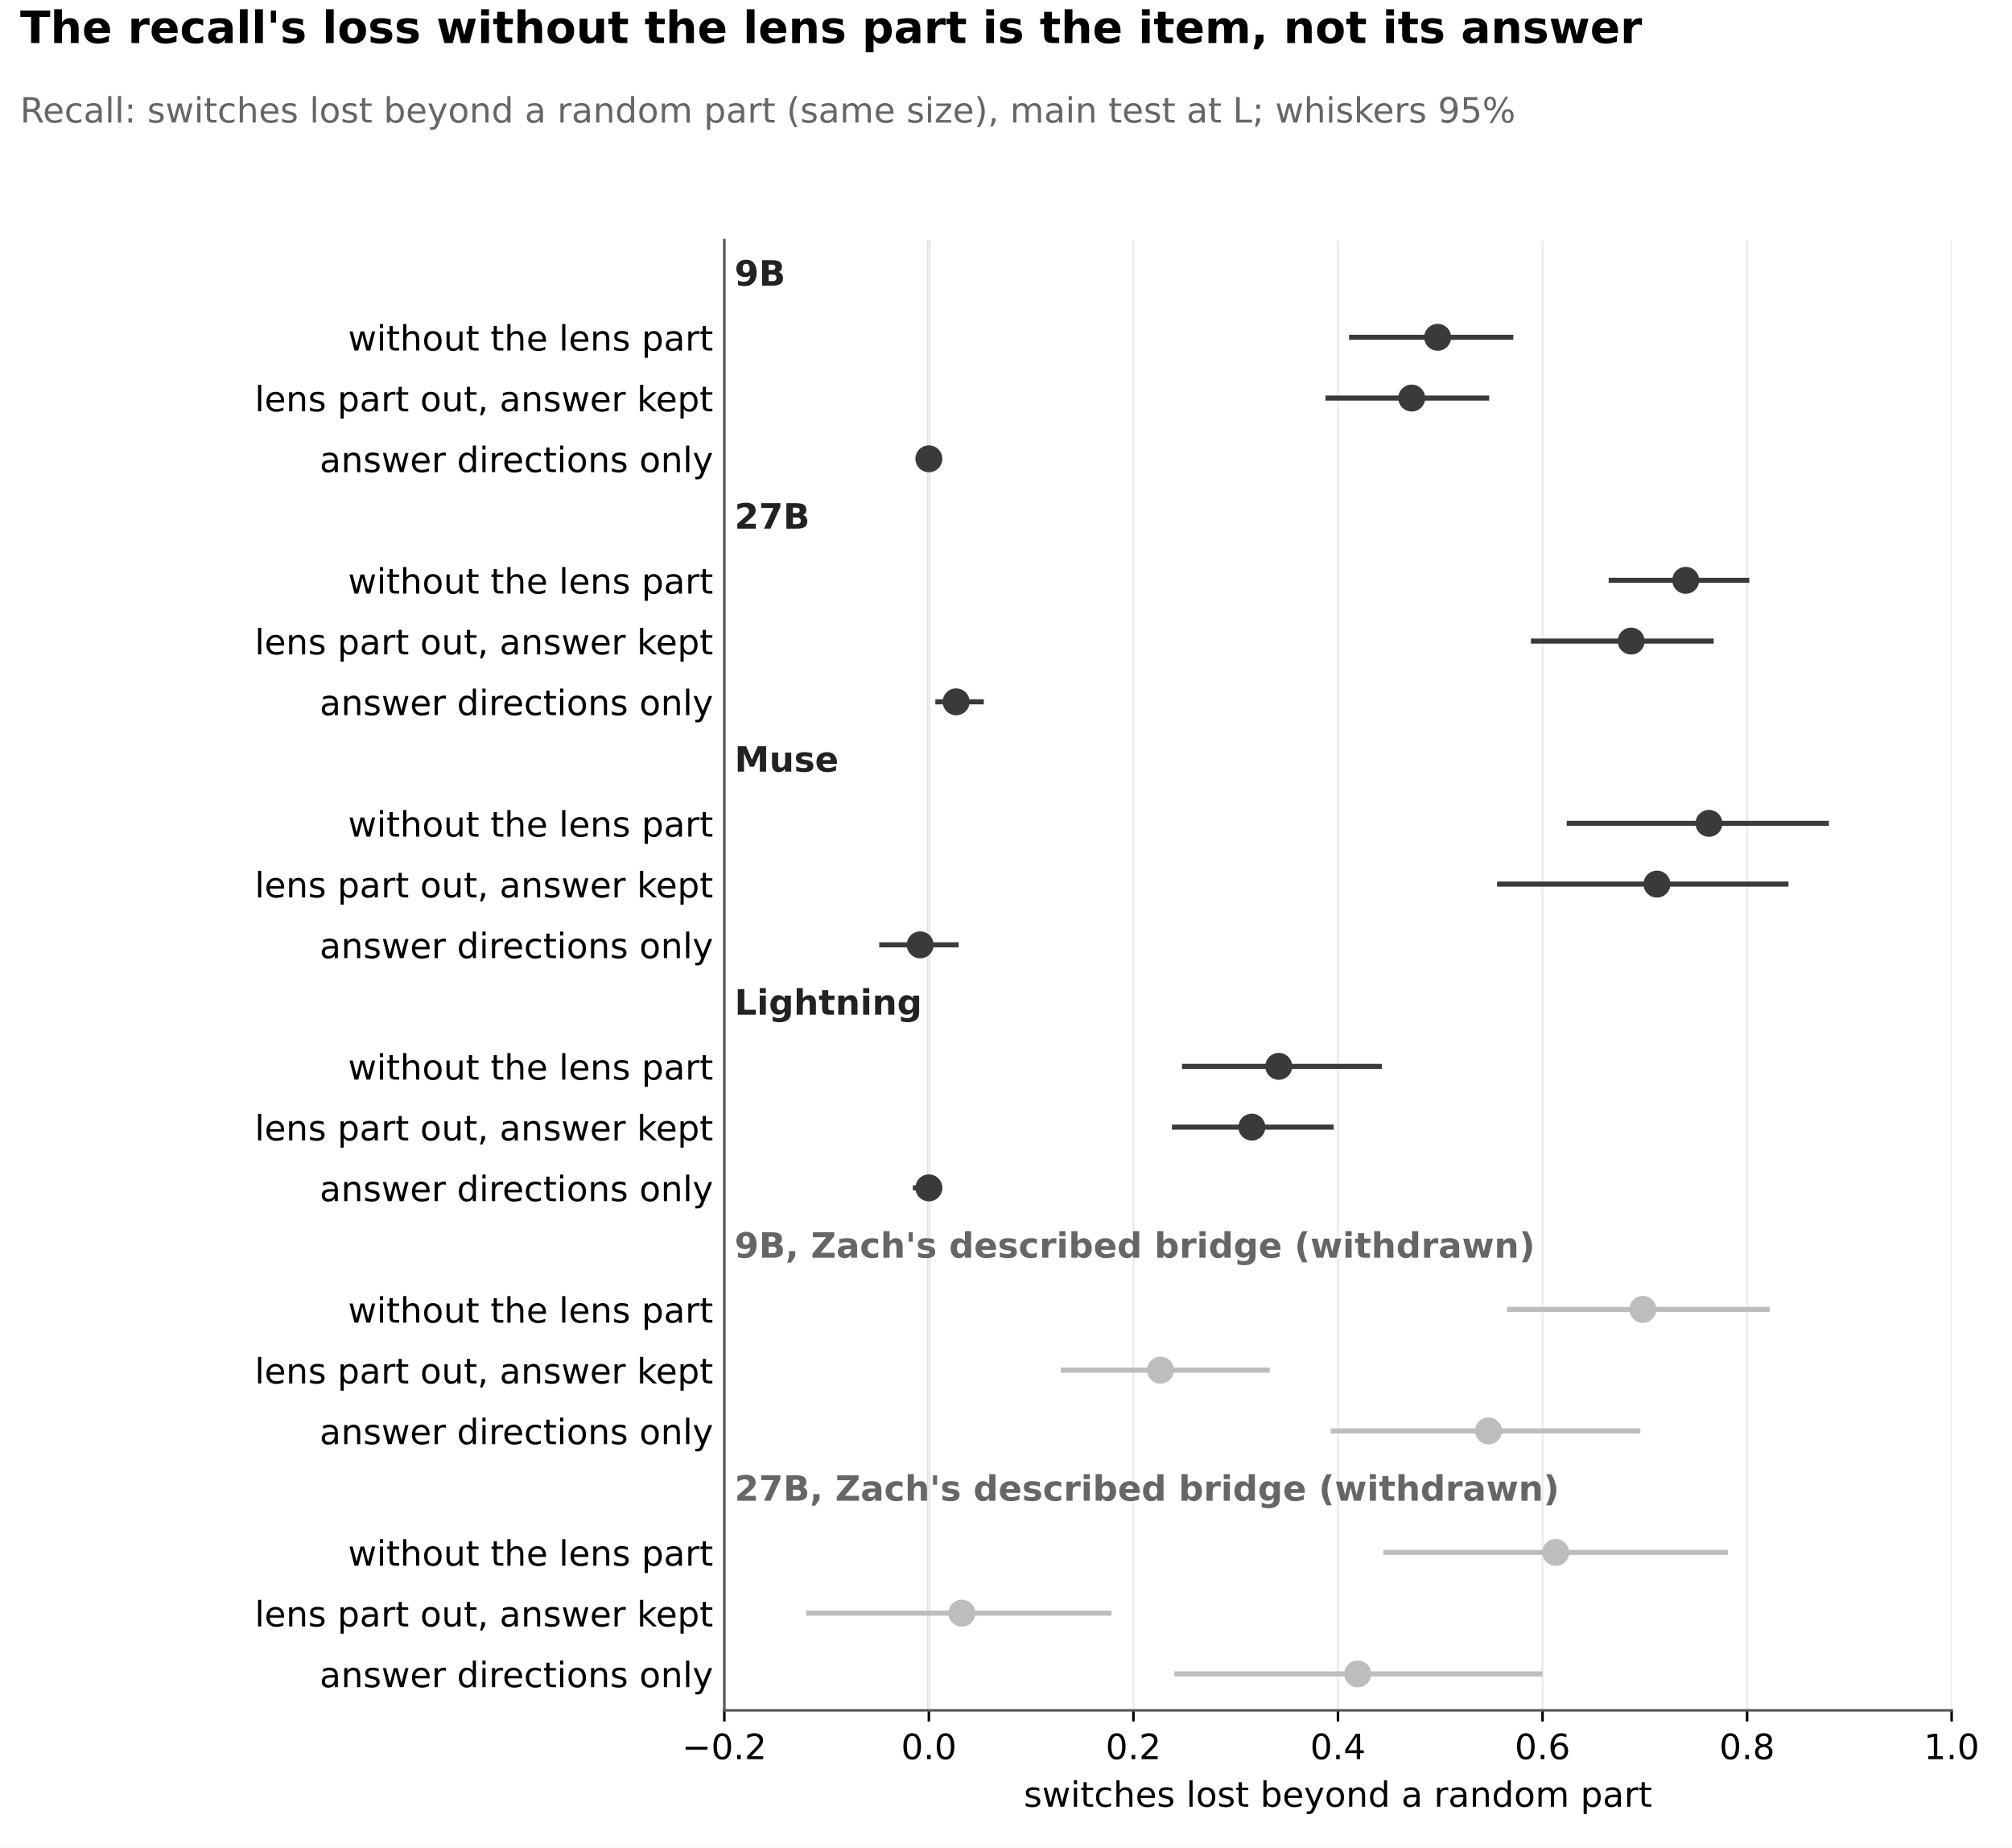
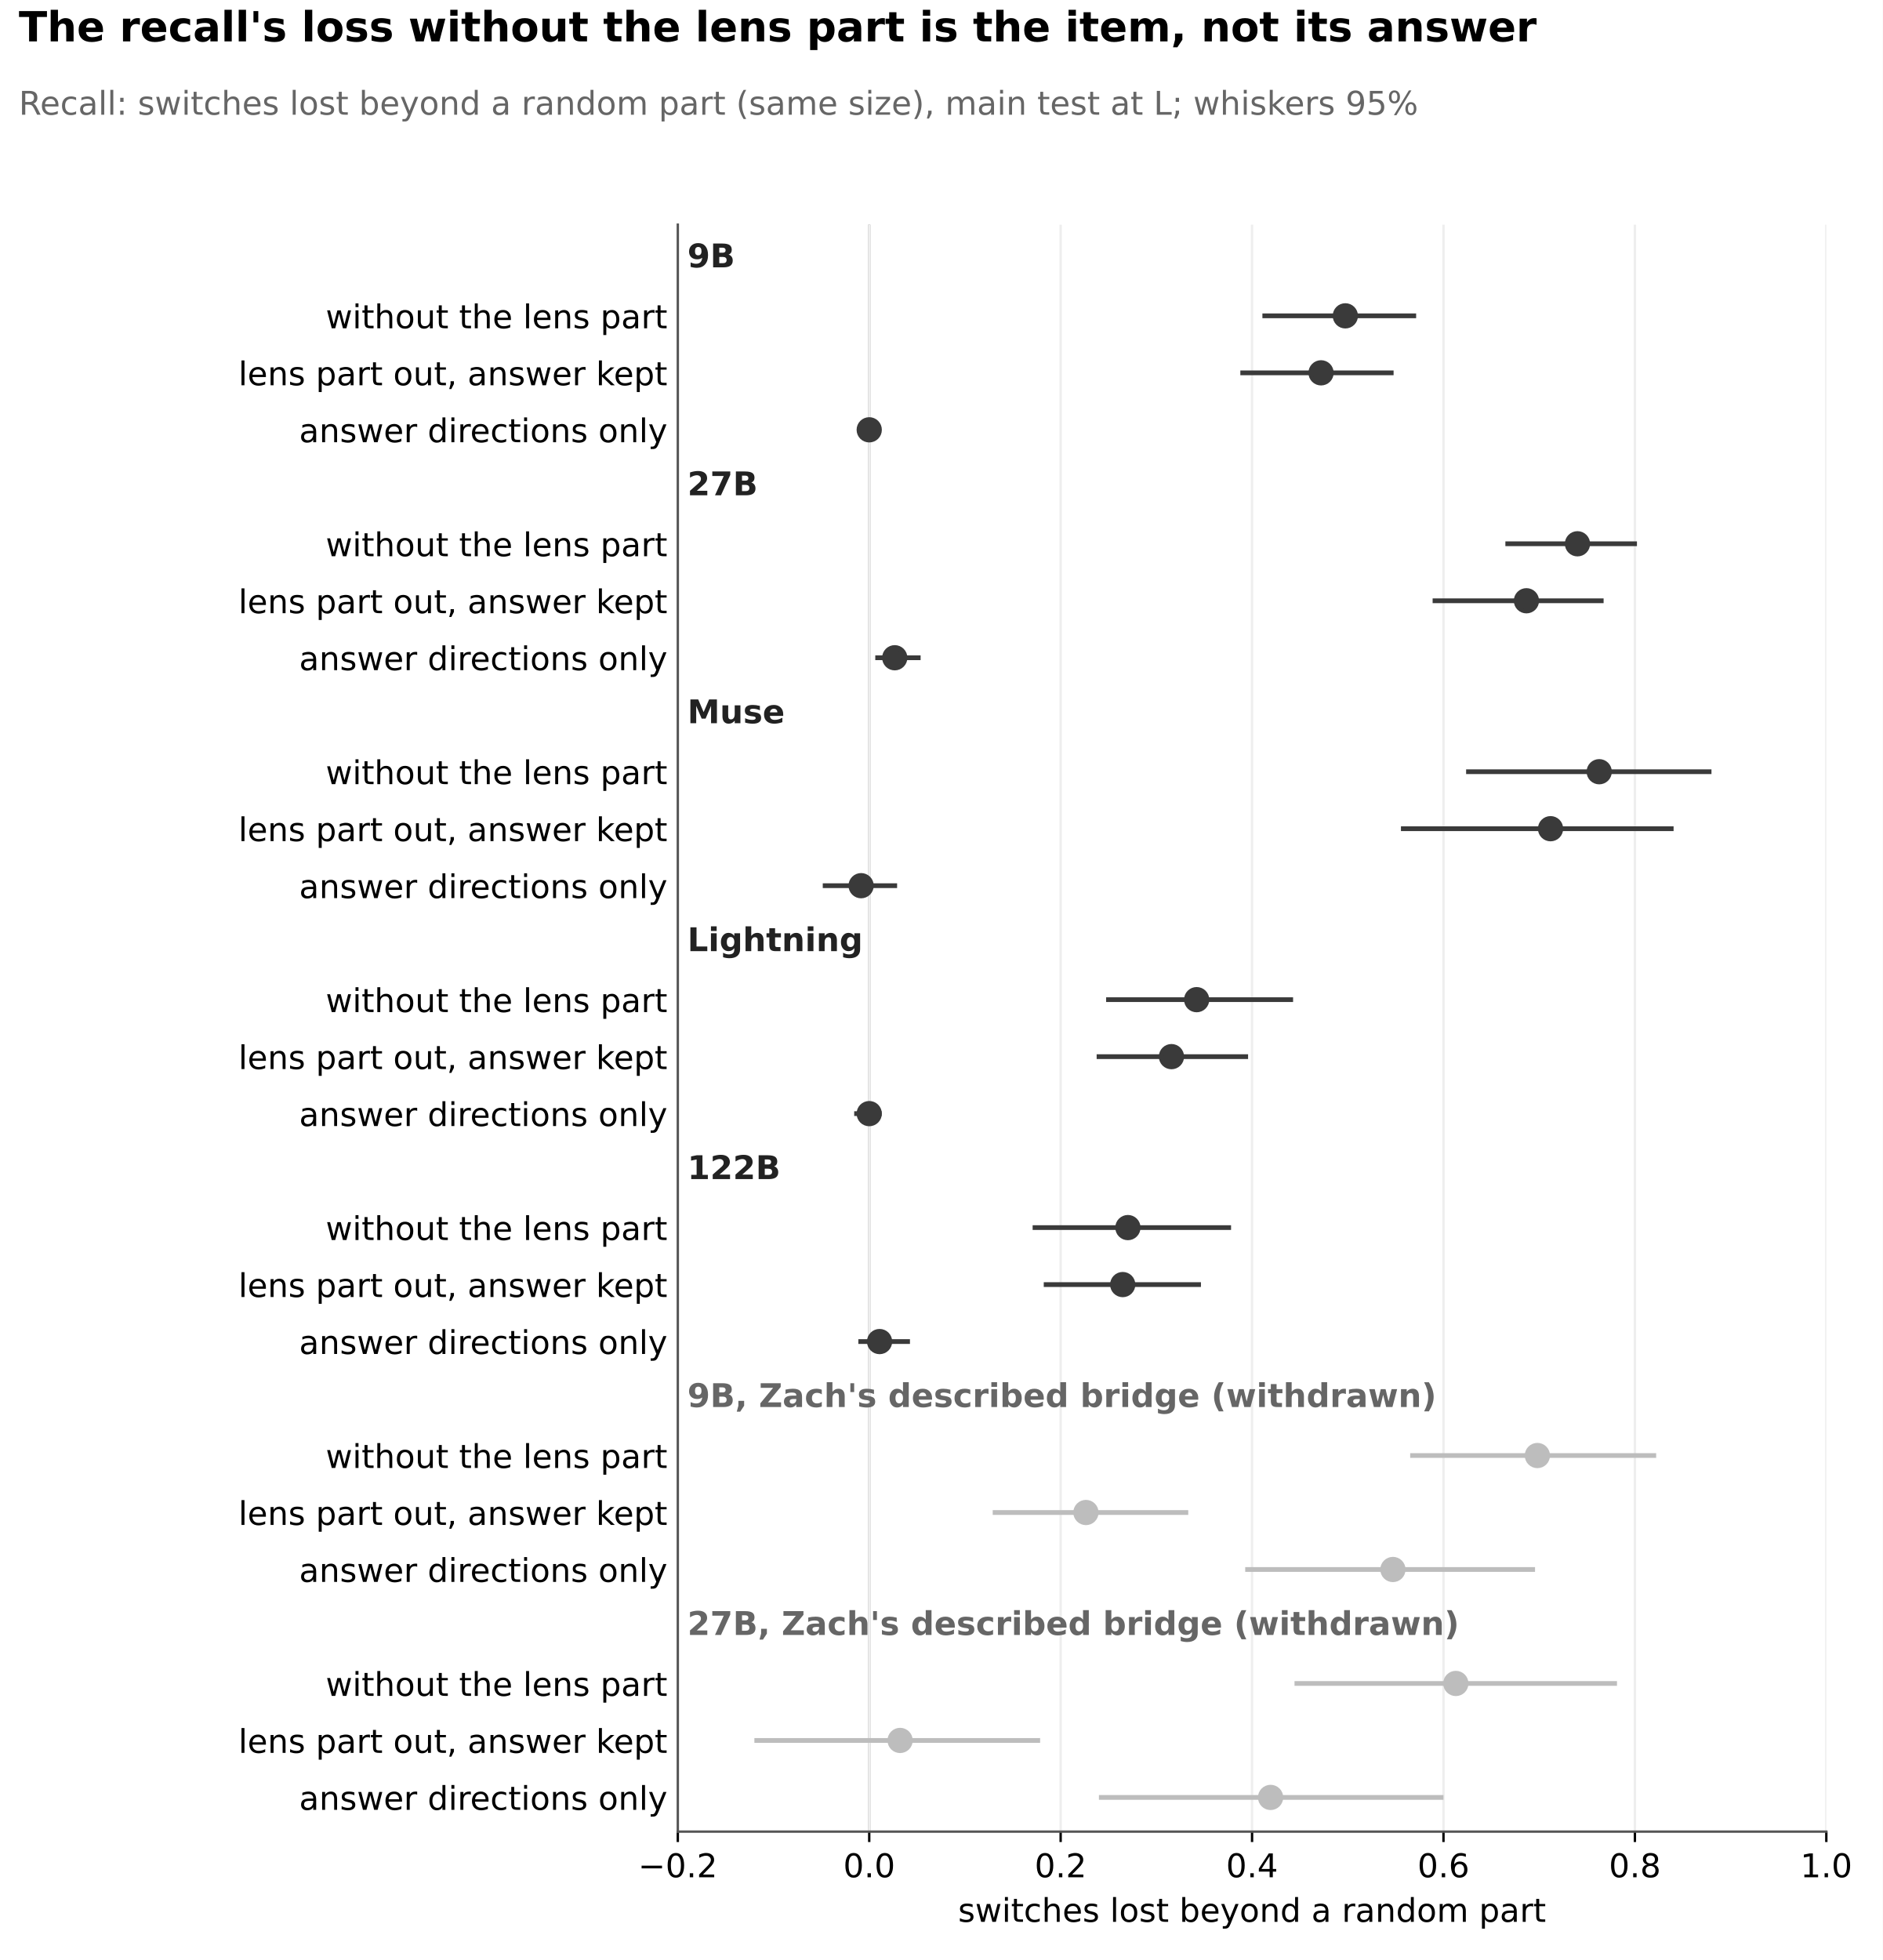
- <svg xmlns="http://www.w3.org/2000/svg" xmlns:xlink="http://www.w3.org/1999/xlink" width="633.6pt" height="581.76pt" viewBox="0 0 633.6 581.76" version="1.1">
+ <svg xmlns="http://www.w3.org/2000/svg" xmlns:xlink="http://www.w3.org/1999/xlink" width="633.6pt" height="659.52pt" viewBox="0 0 633.6 659.52" version="1.1">
  <defs>
    <style type="text/css">*{stroke-linejoin: round; stroke-linecap: butt}</style>
  </defs>
  <g id="figure_1">
    <g id="patch_1">
-       <path d="M 0 581.76  L 633.6 581.76  L 633.6 0  L 0 0  z " style="fill: #ffffff" />
+       <path d="M 0 659.52  L 633.6 659.52  L 633.6 0  L 0 0  z " style="fill: #ffffff" />
    </g>
    <g id="axes_1">
      <g id="patch_2">
-         <path d="M 228.096 538.56  L 614.592 538.56  L 614.592 75.6  L 228.096 75.6  z " style="fill: #ffffff" />
+         <path d="M 228.096 616.32  L 614.592 616.32  L 614.592 75.6  L 228.096 75.6  z " style="fill: #ffffff" />
      </g>
      <g id="line2d_1">
-         <path d="M 292.512 538.56  L 292.512 75.6  " clip-path="url(#p422e9c5b8d)" style="fill: none; stroke: #999999; stroke-width: 0.8; stroke-linecap: square" />
+         <path d="M 292.512 616.32  L 292.512 75.6  " clip-path="url(#p12fc009f5e)" style="fill: none; stroke: #999999; stroke-width: 0.8; stroke-linecap: square" />
      </g>
      <g id="matplotlib.axis_1">
        <g id="xtick_1">
          <g id="line2d_2">
-             <path d="M 228.096 538.56  L 228.096 75.6  " clip-path="url(#p422e9c5b8d)" style="fill: none; stroke: #eeeeee; stroke-width: 0.8; stroke-linecap: square" />
+             <path d="M 228.096 616.32  L 228.096 75.6  " clip-path="url(#p12fc009f5e)" style="fill: none; stroke: #eeeeee; stroke-width: 0.8; stroke-linecap: square" />
          </g>
          <g id="line2d_3">
            <defs>
-               <path id="ma2eac86483" d="M 0 0  L 0 3.5  " style="stroke: #000000; stroke-width: 0.8" />
+               <path id="m4f3353b450" d="M 0 0  L 0 3.5  " style="stroke: #000000; stroke-width: 0.8" />
            </defs>
            <g>
-               <use xlink:href="#ma2eac86483" x="228.096" y="538.56" style="stroke: #000000; stroke-width: 0.8" />
+               <use xlink:href="#m4f3353b450" x="228.096" y="616.32" style="stroke: #000000; stroke-width: 0.8" />
            </g>
          </g>
          <g id="text_1">
-             <text style="font-size: 11px; font-family: 'DejaVu Sans'; text-anchor: middle" x="228.096" y="553.917" transform="rotate(-0 228.096 553.9174)">−0.2</text>
+             <text style="font-size: 11px; font-family: 'DejaVu Sans'; text-anchor: middle" x="228.096" y="631.677" transform="rotate(-0 228.096 631.6774)">−0.2</text>
          </g>
        </g>
        <g id="xtick_2">
          <g id="line2d_4">
-             <path d="M 292.512 538.56  L 292.512 75.6  " clip-path="url(#p422e9c5b8d)" style="fill: none; stroke: #eeeeee; stroke-width: 0.8; stroke-linecap: square" />
+             <path d="M 292.512 616.32  L 292.512 75.6  " clip-path="url(#p12fc009f5e)" style="fill: none; stroke: #eeeeee; stroke-width: 0.8; stroke-linecap: square" />
          </g>
          <g id="line2d_5">
            <g>
-               <use xlink:href="#ma2eac86483" x="292.512" y="538.56" style="stroke: #000000; stroke-width: 0.8" />
+               <use xlink:href="#m4f3353b450" x="292.512" y="616.32" style="stroke: #000000; stroke-width: 0.8" />
            </g>
          </g>
          <g id="text_2">
-             <text style="font-size: 11px; font-family: 'DejaVu Sans'; text-anchor: middle" x="292.512" y="553.917" transform="rotate(-0 292.512 553.9174)">0.0</text>
+             <text style="font-size: 11px; font-family: 'DejaVu Sans'; text-anchor: middle" x="292.512" y="631.677" transform="rotate(-0 292.512 631.6774)">0.0</text>
          </g>
        </g>
        <g id="xtick_3">
          <g id="line2d_6">
-             <path d="M 356.928 538.56  L 356.928 75.6  " clip-path="url(#p422e9c5b8d)" style="fill: none; stroke: #eeeeee; stroke-width: 0.8; stroke-linecap: square" />
+             <path d="M 356.928 616.32  L 356.928 75.6  " clip-path="url(#p12fc009f5e)" style="fill: none; stroke: #eeeeee; stroke-width: 0.8; stroke-linecap: square" />
          </g>
          <g id="line2d_7">
            <g>
-               <use xlink:href="#ma2eac86483" x="356.928" y="538.56" style="stroke: #000000; stroke-width: 0.8" />
+               <use xlink:href="#m4f3353b450" x="356.928" y="616.32" style="stroke: #000000; stroke-width: 0.8" />
            </g>
          </g>
          <g id="text_3">
-             <text style="font-size: 11px; font-family: 'DejaVu Sans'; text-anchor: middle" x="356.928" y="553.917" transform="rotate(-0 356.928 553.9174)">0.2</text>
+             <text style="font-size: 11px; font-family: 'DejaVu Sans'; text-anchor: middle" x="356.928" y="631.677" transform="rotate(-0 356.928 631.6774)">0.2</text>
          </g>
        </g>
        <g id="xtick_4">
          <g id="line2d_8">
-             <path d="M 421.344 538.56  L 421.344 75.6  " clip-path="url(#p422e9c5b8d)" style="fill: none; stroke: #eeeeee; stroke-width: 0.8; stroke-linecap: square" />
+             <path d="M 421.344 616.32  L 421.344 75.6  " clip-path="url(#p12fc009f5e)" style="fill: none; stroke: #eeeeee; stroke-width: 0.8; stroke-linecap: square" />
          </g>
          <g id="line2d_9">
            <g>
-               <use xlink:href="#ma2eac86483" x="421.344" y="538.56" style="stroke: #000000; stroke-width: 0.8" />
+               <use xlink:href="#m4f3353b450" x="421.344" y="616.32" style="stroke: #000000; stroke-width: 0.8" />
            </g>
          </g>
          <g id="text_4">
-             <text style="font-size: 11px; font-family: 'DejaVu Sans'; text-anchor: middle" x="421.344" y="553.917" transform="rotate(-0 421.344 553.9174)">0.4</text>
+             <text style="font-size: 11px; font-family: 'DejaVu Sans'; text-anchor: middle" x="421.344" y="631.677" transform="rotate(-0 421.344 631.6774)">0.4</text>
          </g>
        </g>
        <g id="xtick_5">
          <g id="line2d_10">
-             <path d="M 485.76 538.56  L 485.76 75.6  " clip-path="url(#p422e9c5b8d)" style="fill: none; stroke: #eeeeee; stroke-width: 0.8; stroke-linecap: square" />
+             <path d="M 485.76 616.32  L 485.76 75.6  " clip-path="url(#p12fc009f5e)" style="fill: none; stroke: #eeeeee; stroke-width: 0.8; stroke-linecap: square" />
          </g>
          <g id="line2d_11">
            <g>
-               <use xlink:href="#ma2eac86483" x="485.76" y="538.56" style="stroke: #000000; stroke-width: 0.8" />
+               <use xlink:href="#m4f3353b450" x="485.76" y="616.32" style="stroke: #000000; stroke-width: 0.8" />
            </g>
          </g>
          <g id="text_5">
-             <text style="font-size: 11px; font-family: 'DejaVu Sans'; text-anchor: middle" x="485.76" y="553.917" transform="rotate(-0 485.76 553.9174)">0.6</text>
+             <text style="font-size: 11px; font-family: 'DejaVu Sans'; text-anchor: middle" x="485.76" y="631.677" transform="rotate(-0 485.76 631.6774)">0.6</text>
          </g>
        </g>
        <g id="xtick_6">
          <g id="line2d_12">
-             <path d="M 550.176 538.56  L 550.176 75.6  " clip-path="url(#p422e9c5b8d)" style="fill: none; stroke: #eeeeee; stroke-width: 0.8; stroke-linecap: square" />
+             <path d="M 550.176 616.32  L 550.176 75.6  " clip-path="url(#p12fc009f5e)" style="fill: none; stroke: #eeeeee; stroke-width: 0.8; stroke-linecap: square" />
          </g>
          <g id="line2d_13">
            <g>
-               <use xlink:href="#ma2eac86483" x="550.176" y="538.56" style="stroke: #000000; stroke-width: 0.8" />
+               <use xlink:href="#m4f3353b450" x="550.176" y="616.32" style="stroke: #000000; stroke-width: 0.8" />
            </g>
          </g>
          <g id="text_6">
-             <text style="font-size: 11px; font-family: 'DejaVu Sans'; text-anchor: middle" x="550.176" y="553.917" transform="rotate(-0 550.176 553.9174)">0.8</text>
+             <text style="font-size: 11px; font-family: 'DejaVu Sans'; text-anchor: middle" x="550.176" y="631.677" transform="rotate(-0 550.176 631.6774)">0.8</text>
          </g>
        </g>
        <g id="xtick_7">
          <g id="line2d_14">
-             <path d="M 614.592 538.56  L 614.592 75.6  " clip-path="url(#p422e9c5b8d)" style="fill: none; stroke: #eeeeee; stroke-width: 0.8; stroke-linecap: square" />
+             <path d="M 614.592 616.32  L 614.592 75.6  " clip-path="url(#p12fc009f5e)" style="fill: none; stroke: #eeeeee; stroke-width: 0.8; stroke-linecap: square" />
          </g>
          <g id="line2d_15">
            <g>
-               <use xlink:href="#ma2eac86483" x="614.592" y="538.56" style="stroke: #000000; stroke-width: 0.8" />
+               <use xlink:href="#m4f3353b450" x="614.592" y="616.32" style="stroke: #000000; stroke-width: 0.8" />
            </g>
          </g>
          <g id="text_7">
-             <text style="font-size: 11px; font-family: 'DejaVu Sans'; text-anchor: middle" x="614.592" y="553.917" transform="rotate(-0 614.592 553.9174)">1.0</text>
+             <text style="font-size: 11px; font-family: 'DejaVu Sans'; text-anchor: middle" x="614.592" y="631.677" transform="rotate(-0 614.592 631.6774)">1.0</text>
          </g>
        </g>
        <g id="text_8">
-           <text style="font-size: 11px; font-family: 'DejaVu Sans'; text-anchor: middle" x="421.344" y="568.918" transform="rotate(-0 421.344 568.9183)">switches lost beyond a random part</text>
+           <text style="font-size: 11px; font-family: 'DejaVu Sans'; text-anchor: middle" x="421.344" y="646.678" transform="rotate(-0 421.344 646.6783)">switches lost beyond a random part</text>
        </g>
      </g>
      <g id="matplotlib.axis_2">
        <g id="ytick_1">
          <g id="line2d_16" />
          <g id="text_9">
-             <text style="font-size: 11px; font-family: 'DejaVu Sans'; text-anchor: end" x="224.596" y="110.388" transform="rotate(-0 224.596 110.3881)">without the lens part</text>
+             <text style="font-size: 11px; font-family: 'DejaVu Sans'; text-anchor: end" x="224.596" y="110.458" transform="rotate(-0 224.596 110.4583)">without the lens part</text>
          </g>
        </g>
        <g id="ytick_2">
          <g id="line2d_17" />
          <g id="text_10">
-             <text style="font-size: 11px; font-family: 'DejaVu Sans'; text-anchor: end" x="224.596" y="129.519" transform="rotate(-0 224.596 129.5186)">lens part out, answer kept</text>
+             <text style="font-size: 11px; font-family: 'DejaVu Sans'; text-anchor: end" x="224.596" y="129.633" transform="rotate(-0 224.596 129.6328)">lens part out, answer kept</text>
          </g>
        </g>
        <g id="ytick_3">
          <g id="line2d_18" />
          <g id="text_11">
-             <text style="font-size: 11px; font-family: 'DejaVu Sans'; text-anchor: end" x="224.596" y="148.649" transform="rotate(-0 224.596 148.6492)">answer directions only</text>
+             <text style="font-size: 11px; font-family: 'DejaVu Sans'; text-anchor: end" x="224.596" y="148.807" transform="rotate(-0 224.596 148.8072)">answer directions only</text>
          </g>
        </g>
        <g id="ytick_4">
          <g id="line2d_19" />
          <g id="text_12">
-             <text style="font-size: 11px; font-family: 'DejaVu Sans'; text-anchor: end" x="224.596" y="186.91" transform="rotate(-0 224.596 186.9104)">without the lens part</text>
+             <text style="font-size: 11px; font-family: 'DejaVu Sans'; text-anchor: end" x="224.596" y="187.156" transform="rotate(-0 224.596 187.1562)">without the lens part</text>
          </g>
        </g>
        <g id="ytick_5">
          <g id="line2d_20" />
          <g id="text_13">
-             <text style="font-size: 11px; font-family: 'DejaVu Sans'; text-anchor: end" x="224.596" y="206.041" transform="rotate(-0 224.596 206.041)">lens part out, answer kept</text>
+             <text style="font-size: 11px; font-family: 'DejaVu Sans'; text-anchor: end" x="224.596" y="206.331" transform="rotate(-0 224.596 206.3306)">lens part out, answer kept</text>
          </g>
        </g>
        <g id="ytick_6">
          <g id="line2d_21" />
          <g id="text_14">
-             <text style="font-size: 11px; font-family: 'DejaVu Sans'; text-anchor: end" x="224.596" y="225.172" transform="rotate(-0 224.596 225.1715)">answer directions only</text>
+             <text style="font-size: 11px; font-family: 'DejaVu Sans'; text-anchor: end" x="224.596" y="225.505" transform="rotate(-0 224.596 225.5051)">answer directions only</text>
          </g>
        </g>
        <g id="ytick_7">
          <g id="line2d_22" />
          <g id="text_15">
-             <text style="font-size: 11px; font-family: 'DejaVu Sans'; text-anchor: end" x="224.596" y="263.433" transform="rotate(-0 224.596 263.4327)">without the lens part</text>
+             <text style="font-size: 11px; font-family: 'DejaVu Sans'; text-anchor: end" x="224.596" y="263.854" transform="rotate(-0 224.596 263.854)">without the lens part</text>
          </g>
        </g>
        <g id="ytick_8">
          <g id="line2d_23" />
          <g id="text_16">
-             <text style="font-size: 11px; font-family: 'DejaVu Sans'; text-anchor: end" x="224.596" y="282.563" transform="rotate(-0 224.596 282.5633)">lens part out, answer kept</text>
+             <text style="font-size: 11px; font-family: 'DejaVu Sans'; text-anchor: end" x="224.596" y="283.029" transform="rotate(-0 224.596 283.0285)">lens part out, answer kept</text>
          </g>
        </g>
        <g id="ytick_9">
          <g id="line2d_24" />
          <g id="text_17">
-             <text style="font-size: 11px; font-family: 'DejaVu Sans'; text-anchor: end" x="224.596" y="301.694" transform="rotate(-0 224.596 301.6939)">answer directions only</text>
+             <text style="font-size: 11px; font-family: 'DejaVu Sans'; text-anchor: end" x="224.596" y="302.203" transform="rotate(-0 224.596 302.203)">answer directions only</text>
          </g>
        </g>
        <g id="ytick_10">
          <g id="line2d_25" />
          <g id="text_18">
-             <text style="font-size: 11px; font-family: 'DejaVu Sans'; text-anchor: end" x="224.596" y="339.955" transform="rotate(-0 224.596 339.955)">without the lens part</text>
+             <text style="font-size: 11px; font-family: 'DejaVu Sans'; text-anchor: end" x="224.596" y="340.552" transform="rotate(-0 224.596 340.5519)">without the lens part</text>
          </g>
        </g>
        <g id="ytick_11">
          <g id="line2d_26" />
          <g id="text_19">
-             <text style="font-size: 11px; font-family: 'DejaVu Sans'; text-anchor: end" x="224.596" y="359.086" transform="rotate(-0 224.596 359.0856)">lens part out, answer kept</text>
+             <text style="font-size: 11px; font-family: 'DejaVu Sans'; text-anchor: end" x="224.596" y="359.726" transform="rotate(-0 224.596 359.7264)">lens part out, answer kept</text>
          </g>
        </g>
        <g id="ytick_12">
          <g id="line2d_27" />
          <g id="text_20">
-             <text style="font-size: 11px; font-family: 'DejaVu Sans'; text-anchor: end" x="224.596" y="378.216" transform="rotate(-0 224.596 378.2162)">answer directions only</text>
+             <text style="font-size: 11px; font-family: 'DejaVu Sans'; text-anchor: end" x="224.596" y="378.901" transform="rotate(-0 224.596 378.9008)">answer directions only</text>
          </g>
        </g>
        <g id="ytick_13">
          <g id="line2d_28" />
          <g id="text_21">
-             <text style="font-size: 11px; font-family: 'DejaVu Sans'; text-anchor: end" x="224.596" y="416.477" transform="rotate(-0 224.596 416.4773)">without the lens part</text>
+             <text style="font-size: 11px; font-family: 'DejaVu Sans'; text-anchor: end" x="224.596" y="417.25" transform="rotate(-0 224.596 417.2498)">without the lens part</text>
          </g>
        </g>
        <g id="ytick_14">
          <g id="line2d_29" />
          <g id="text_22">
-             <text style="font-size: 11px; font-family: 'DejaVu Sans'; text-anchor: end" x="224.596" y="435.608" transform="rotate(-0 224.596 435.6079)">lens part out, answer kept</text>
+             <text style="font-size: 11px; font-family: 'DejaVu Sans'; text-anchor: end" x="224.596" y="436.424" transform="rotate(-0 224.596 436.4242)">lens part out, answer kept</text>
          </g>
        </g>
        <g id="ytick_15">
          <g id="line2d_30" />
          <g id="text_23">
-             <text style="font-size: 11px; font-family: 'DejaVu Sans'; text-anchor: end" x="224.596" y="454.738" transform="rotate(-0 224.596 454.7385)">answer directions only</text>
+             <text style="font-size: 11px; font-family: 'DejaVu Sans'; text-anchor: end" x="224.596" y="455.599" transform="rotate(-0 224.596 455.5987)">answer directions only</text>
          </g>
        </g>
        <g id="ytick_16">
          <g id="line2d_31" />
          <g id="text_24">
-             <text style="font-size: 11px; font-family: 'DejaVu Sans'; text-anchor: end" x="224.596" y="493" transform="rotate(-0 224.596 492.9996)">without the lens part</text>
+             <text style="font-size: 11px; font-family: 'DejaVu Sans'; text-anchor: end" x="224.596" y="493.948" transform="rotate(-0 224.596 493.9477)">without the lens part</text>
          </g>
        </g>
        <g id="ytick_17">
          <g id="line2d_32" />
          <g id="text_25">
-             <text style="font-size: 11px; font-family: 'DejaVu Sans'; text-anchor: end" x="224.596" y="512.13" transform="rotate(-0 224.596 512.1302)">lens part out, answer kept</text>
+             <text style="font-size: 11px; font-family: 'DejaVu Sans'; text-anchor: end" x="224.596" y="513.122" transform="rotate(-0 224.596 513.1221)">lens part out, answer kept</text>
          </g>
        </g>
        <g id="ytick_18">
          <g id="line2d_33" />
          <g id="text_26">
-             <text style="font-size: 11px; font-family: 'DejaVu Sans'; text-anchor: end" x="224.596" y="531.261" transform="rotate(-0 224.596 531.2608)">answer directions only</text>
-           </g>
-         </g>
-       </g>
-       <g id="line2d_34">
-         <path d="M 424.825 106.209  L 476.558 106.209  " clip-path="url(#p422e9c5b8d)" style="fill: none; stroke: #3a3a3a; stroke-width: 1.6" />
-       </g>
-       <g id="line2d_35">
-         <path d="M 417.399 125.34  L 468.971 125.34  " clip-path="url(#p422e9c5b8d)" style="fill: none; stroke: #3a3a3a; stroke-width: 1.6" />
-       </g>
-       <g id="line2d_36">
-         <path d="M 292.512 144.47  L 292.512 144.47  " clip-path="url(#p422e9c5b8d)" style="fill: none; stroke: #3a3a3a; stroke-width: 1.6" />
+             <text style="font-size: 11px; font-family: 'DejaVu Sans'; text-anchor: end" x="224.596" y="532.297" transform="rotate(-0 224.596 532.2966)">answer directions only</text>
+           </g>
+         </g>
+         <g id="ytick_19">
+           <g id="line2d_34" />
+           <g id="text_27">
+             <text style="font-size: 11px; font-family: 'DejaVu Sans'; text-anchor: end" x="224.596" y="570.646" transform="rotate(-0 224.596 570.6455)">without the lens part</text>
+           </g>
+         </g>
+         <g id="ytick_20">
+           <g id="line2d_35" />
+           <g id="text_28">
+             <text style="font-size: 11px; font-family: 'DejaVu Sans'; text-anchor: end" x="224.596" y="589.82" transform="rotate(-0 224.596 589.82)">lens part out, answer kept</text>
+           </g>
+         </g>
+         <g id="ytick_21">
+           <g id="line2d_36" />
+           <g id="text_29">
+             <text style="font-size: 11px; font-family: 'DejaVu Sans'; text-anchor: end" x="224.596" y="608.994" transform="rotate(-0 224.596 608.9945)">answer directions only</text>
+           </g>
+         </g>
      </g>
      <g id="line2d_37">
-         <path d="M 506.589 182.731  L 550.866 182.731  " clip-path="url(#p422e9c5b8d)" style="fill: none; stroke: #3a3a3a; stroke-width: 1.6" />
+         <path d="M 424.825 106.279  L 476.558 106.279  " clip-path="url(#p12fc009f5e)" style="fill: none; stroke: #3a3a3a; stroke-width: 1.6" />
      </g>
      <g id="line2d_38">
-         <path d="M 482.105 201.862  L 539.644 201.862  " clip-path="url(#p422e9c5b8d)" style="fill: none; stroke: #3a3a3a; stroke-width: 1.6" />
+         <path d="M 417.399 125.454  L 468.971 125.454  " clip-path="url(#p12fc009f5e)" style="fill: none; stroke: #3a3a3a; stroke-width: 1.6" />
      </g>
      <g id="line2d_39">
-         <path d="M 294.55 220.992  L 309.805 220.992  " clip-path="url(#p422e9c5b8d)" style="fill: none; stroke: #3a3a3a; stroke-width: 1.6" />
+         <path d="M 292.512 144.628  L 292.512 144.628  " clip-path="url(#p12fc009f5e)" style="fill: none; stroke: #3a3a3a; stroke-width: 1.6" />
      </g>
      <g id="line2d_40">
-         <path d="M 493.378 259.254  L 575.942 259.254  " clip-path="url(#p422e9c5b8d)" style="fill: none; stroke: #3a3a3a; stroke-width: 1.6" />
+         <path d="M 506.589 182.977  L 550.866 182.977  " clip-path="url(#p12fc009f5e)" style="fill: none; stroke: #3a3a3a; stroke-width: 1.6" />
      </g>
      <g id="line2d_41">
-         <path d="M 471.445 278.384  L 563.197 278.384  " clip-path="url(#p422e9c5b8d)" style="fill: none; stroke: #3a3a3a; stroke-width: 1.6" />
+         <path d="M 482.105 202.151  L 539.644 202.151  " clip-path="url(#p12fc009f5e)" style="fill: none; stroke: #3a3a3a; stroke-width: 1.6" />
      </g>
      <g id="line2d_42">
-         <path d="M 276.877 297.515  L 301.893 297.515  " clip-path="url(#p422e9c5b8d)" style="fill: none; stroke: #3a3a3a; stroke-width: 1.6" />
+         <path d="M 294.55 221.326  L 309.805 221.326  " clip-path="url(#p12fc009f5e)" style="fill: none; stroke: #3a3a3a; stroke-width: 1.6" />
      </g>
      <g id="line2d_43">
-         <path d="M 372.234 335.776  L 435.147 335.776  " clip-path="url(#p422e9c5b8d)" style="fill: none; stroke: #3a3a3a; stroke-width: 1.6" />
+         <path d="M 493.378 259.675  L 575.942 259.675  " clip-path="url(#p12fc009f5e)" style="fill: none; stroke: #3a3a3a; stroke-width: 1.6" />
      </g>
      <g id="line2d_44">
-         <path d="M 369.045 354.906  L 420.005 354.906  " clip-path="url(#p422e9c5b8d)" style="fill: none; stroke: #3a3a3a; stroke-width: 1.6" />
+         <path d="M 471.445 278.849  L 563.197 278.849  " clip-path="url(#p12fc009f5e)" style="fill: none; stroke: #3a3a3a; stroke-width: 1.6" />
      </g>
      <g id="line2d_45">
-         <path d="M 287.453 374.037  L 296.677 374.037  " clip-path="url(#p422e9c5b8d)" style="fill: none; stroke: #3a3a3a; stroke-width: 1.6" />
+         <path d="M 276.877 298.024  L 301.893 298.024  " clip-path="url(#p12fc009f5e)" style="fill: none; stroke: #3a3a3a; stroke-width: 1.6" />
      </g>
      <g id="line2d_46">
-         <path d="M 474.557 412.298  L 557.333 412.298  " clip-path="url(#p422e9c5b8d)" style="fill: none; stroke: #bdbdbd; stroke-width: 1.6" />
+         <path d="M 372.234 336.373  L 435.147 336.373  " clip-path="url(#p12fc009f5e)" style="fill: none; stroke: #3a3a3a; stroke-width: 1.6" />
      </g>
      <g id="line2d_47">
-         <path d="M 334.064 431.429  L 399.872 431.429  " clip-path="url(#p422e9c5b8d)" style="fill: none; stroke: #bdbdbd; stroke-width: 1.6" />
+         <path d="M 369.045 355.547  L 420.005 355.547  " clip-path="url(#p12fc009f5e)" style="fill: none; stroke: #3a3a3a; stroke-width: 1.6" />
      </g>
      <g id="line2d_48">
-         <path d="M 419.038 450.559  L 516.568 450.559  " clip-path="url(#p422e9c5b8d)" style="fill: none; stroke: #bdbdbd; stroke-width: 1.6" />
+         <path d="M 287.453 374.722  L 296.677 374.722  " clip-path="url(#p12fc009f5e)" style="fill: none; stroke: #3a3a3a; stroke-width: 1.6" />
      </g>
      <g id="line2d_49">
-         <path d="M 435.632 488.82  L 544.148 488.82  " clip-path="url(#p422e9c5b8d)" style="fill: none; stroke: #bdbdbd; stroke-width: 1.6" />
+         <path d="M 347.5 413.071  L 414.274 413.071  " clip-path="url(#p12fc009f5e)" style="fill: none; stroke: #3a3a3a; stroke-width: 1.6" />
      </g>
      <g id="line2d_50">
-         <path d="M 253.862 507.951  L 350.026 507.951  " clip-path="url(#p422e9c5b8d)" style="fill: none; stroke: #bdbdbd; stroke-width: 1.6" />
+         <path d="M 351.244 432.245  L 404.142 432.245  " clip-path="url(#p12fc009f5e)" style="fill: none; stroke: #3a3a3a; stroke-width: 1.6" />
      </g>
      <g id="line2d_51">
-         <path d="M 369.811 527.082  L 485.76 527.082  " clip-path="url(#p422e9c5b8d)" style="fill: none; stroke: #bdbdbd; stroke-width: 1.6" />
+         <path d="M 288.852 451.42  L 306.218 451.42  " clip-path="url(#p12fc009f5e)" style="fill: none; stroke: #3a3a3a; stroke-width: 1.6" />
+       </g>
+       <g id="line2d_52">
+         <path d="M 474.557 489.769  L 557.333 489.769  " clip-path="url(#p12fc009f5e)" style="fill: none; stroke: #bdbdbd; stroke-width: 1.6" />
+       </g>
+       <g id="line2d_53">
+         <path d="M 334.064 508.943  L 399.872 508.943  " clip-path="url(#p12fc009f5e)" style="fill: none; stroke: #bdbdbd; stroke-width: 1.6" />
+       </g>
+       <g id="line2d_54">
+         <path d="M 419.038 528.117  L 516.568 528.117  " clip-path="url(#p12fc009f5e)" style="fill: none; stroke: #bdbdbd; stroke-width: 1.6" />
+       </g>
+       <g id="line2d_55">
+         <path d="M 435.632 566.466  L 544.148 566.466  " clip-path="url(#p12fc009f5e)" style="fill: none; stroke: #bdbdbd; stroke-width: 1.6" />
+       </g>
+       <g id="line2d_56">
+         <path d="M 253.862 585.641  L 350.026 585.641  " clip-path="url(#p12fc009f5e)" style="fill: none; stroke: #bdbdbd; stroke-width: 1.6" />
+       </g>
+       <g id="line2d_57">
+         <path d="M 369.811 604.815  L 485.76 604.815  " clip-path="url(#p12fc009f5e)" style="fill: none; stroke: #bdbdbd; stroke-width: 1.6" />
      </g>
      <g id="patch_3">
-         <path d="M 228.096 538.56  L 228.096 75.6  " style="fill: none; stroke: #555555; stroke-width: 0.8; stroke-linejoin: miter; stroke-linecap: square" />
+         <path d="M 228.096 616.32  L 228.096 75.6  " style="fill: none; stroke: #555555; stroke-width: 0.8; stroke-linejoin: miter; stroke-linecap: square" />
      </g>
      <g id="patch_4">
-         <path d="M 228.096 538.56  L 614.592 538.56  " style="fill: none; stroke: #555555; stroke-width: 0.8; stroke-linejoin: miter; stroke-linecap: square" />
-       </g>
-       <g id="text_27">
-         <text style="font-weight: 700; font-size: 11px; font-family: 'DejaVu Sans'; text-anchor: start; fill: #222222" x="231.317" y="89.936" transform="rotate(-0 231.3168 89.93577)">9B</text>
-       </g>
-       <g id="line2d_52">
+         <path d="M 228.096 616.32  L 614.592 616.32  " style="fill: none; stroke: #555555; stroke-width: 0.8; stroke-linejoin: miter; stroke-linecap: square" />
+       </g>
+       <g id="text_30">
+         <text style="font-weight: 700; font-size: 11px; font-family: 'DejaVu Sans'; text-anchor: start; fill: #222222" x="231.317" y="89.962" transform="rotate(-0 231.3168 89.9621)">9B</text>
+       </g>
+       <g id="line2d_58">
        <defs>
-           <path id="mbe0fb552e8" d="M 0 3.5  C 0.928 3.5 1.819 3.131 2.475 2.475  C 3.131 1.819 3.5 0.928 3.5 0  C 3.5 -0.928 3.131 -1.819 2.475 -2.475  C 1.819 -3.131 0.928 -3.5 0 -3.5  C -0.928 -3.5 -1.819 -3.131 -2.475 -2.475  C -3.131 -1.819 -3.5 -0.928 -3.5 0  C -3.5 0.928 -3.131 1.819 -2.475 2.475  C -1.819 3.131 -0.928 3.5 0 3.5  z " style="stroke: #3a3a3a; stroke-width: 1.5" />
+           <path id="m1620e1145f" d="M 0 3.5  C 0.928 3.5 1.819 3.131 2.475 2.475  C 3.131 1.819 3.5 0.928 3.5 0  C 3.5 -0.928 3.131 -1.819 2.475 -2.475  C 1.819 -3.131 0.928 -3.5 0 -3.5  C -0.928 -3.5 -1.819 -3.131 -2.475 -2.475  C -3.131 -1.819 -3.5 -0.928 -3.5 0  C -3.5 0.928 -3.131 1.819 -2.475 2.475  C -1.819 3.131 -0.928 3.5 0 3.5  z " style="stroke: #3a3a3a; stroke-width: 1.5" />
        </defs>
-         <g clip-path="url(#p422e9c5b8d)">
-           <use xlink:href="#mbe0fb552e8" x="452.735" y="106.209" style="fill: #3a3a3a; stroke: #3a3a3a; stroke-width: 1.5" />
-         </g>
-       </g>
-       <g id="line2d_53">
-         <g clip-path="url(#p422e9c5b8d)">
-           <use xlink:href="#mbe0fb552e8" x="444.56" y="125.34" style="fill: #3a3a3a; stroke: #3a3a3a; stroke-width: 1.5" />
-         </g>
-       </g>
-       <g id="line2d_54">
-         <g clip-path="url(#p422e9c5b8d)">
-           <use xlink:href="#mbe0fb552e8" x="292.512" y="144.47" style="fill: #3a3a3a; stroke: #3a3a3a; stroke-width: 1.5" />
-         </g>
-       </g>
-       <g id="text_28">
-         <text style="font-weight: 700; font-size: 11px; font-family: 'DejaVu Sans'; text-anchor: start; fill: #222222" x="231.317" y="166.458" transform="rotate(-0 231.3168 166.4581)">27B</text>
-       </g>
-       <g id="line2d_55">
-         <g clip-path="url(#p422e9c5b8d)">
-           <use xlink:href="#mbe0fb552e8" x="530.851" y="182.731" style="fill: #3a3a3a; stroke: #3a3a3a; stroke-width: 1.5" />
-         </g>
-       </g>
-       <g id="line2d_56">
-         <g clip-path="url(#p422e9c5b8d)">
-           <use xlink:href="#mbe0fb552e8" x="513.674" y="201.862" style="fill: #3a3a3a; stroke: #3a3a3a; stroke-width: 1.5" />
-         </g>
-       </g>
-       <g id="line2d_57">
-         <g clip-path="url(#p422e9c5b8d)">
-           <use xlink:href="#mbe0fb552e8" x="301.101" y="220.992" style="fill: #3a3a3a; stroke: #3a3a3a; stroke-width: 1.5" />
-         </g>
-       </g>
-       <g id="text_29">
-         <text style="font-weight: 700; font-size: 11px; font-family: 'DejaVu Sans'; text-anchor: start; fill: #222222" x="231.317" y="242.98" transform="rotate(-0 231.3168 242.9804)">Muse</text>
-       </g>
-       <g id="line2d_58">
-         <g clip-path="url(#p422e9c5b8d)">
-           <use xlink:href="#mbe0fb552e8" x="538.166" y="259.254" style="fill: #3a3a3a; stroke: #3a3a3a; stroke-width: 1.5" />
+         <g clip-path="url(#p12fc009f5e)">
+           <use xlink:href="#m1620e1145f" x="452.735" y="106.279" style="fill: #3a3a3a; stroke: #3a3a3a; stroke-width: 1.5" />
        </g>
      </g>
      <g id="line2d_59">
-         <g clip-path="url(#p422e9c5b8d)">
-           <use xlink:href="#mbe0fb552e8" x="521.789" y="278.384" style="fill: #3a3a3a; stroke: #3a3a3a; stroke-width: 1.5" />
+         <g clip-path="url(#p12fc009f5e)">
+           <use xlink:href="#m1620e1145f" x="444.56" y="125.454" style="fill: #3a3a3a; stroke: #3a3a3a; stroke-width: 1.5" />
        </g>
      </g>
      <g id="line2d_60">
-         <g clip-path="url(#p422e9c5b8d)">
-           <use xlink:href="#mbe0fb552e8" x="289.783" y="297.515" style="fill: #3a3a3a; stroke: #3a3a3a; stroke-width: 1.5" />
-         </g>
-       </g>
-       <g id="text_30">
-         <text style="font-weight: 700; font-size: 11px; font-family: 'DejaVu Sans'; text-anchor: start; fill: #222222" x="231.317" y="319.503" transform="rotate(-0 231.3168 319.5031)">Lightning</text>
+         <g clip-path="url(#p12fc009f5e)">
+           <use xlink:href="#m1620e1145f" x="292.512" y="144.628" style="fill: #3a3a3a; stroke: #3a3a3a; stroke-width: 1.5" />
+         </g>
+       </g>
+       <g id="text_31">
+         <text style="font-weight: 700; font-size: 11px; font-family: 'DejaVu Sans'; text-anchor: start; fill: #222222" x="231.317" y="166.66" transform="rotate(-0 231.3168 166.66)">27B</text>
      </g>
      <g id="line2d_61">
-         <g clip-path="url(#p422e9c5b8d)">
-           <use xlink:href="#mbe0fb552e8" x="402.697" y="335.776" style="fill: #3a3a3a; stroke: #3a3a3a; stroke-width: 1.5" />
+         <g clip-path="url(#p12fc009f5e)">
+           <use xlink:href="#m1620e1145f" x="530.851" y="182.977" style="fill: #3a3a3a; stroke: #3a3a3a; stroke-width: 1.5" />
        </g>
      </g>
      <g id="line2d_62">
-         <g clip-path="url(#p422e9c5b8d)">
-           <use xlink:href="#mbe0fb552e8" x="394.221" y="354.906" style="fill: #3a3a3a; stroke: #3a3a3a; stroke-width: 1.5" />
+         <g clip-path="url(#p12fc009f5e)">
+           <use xlink:href="#m1620e1145f" x="513.674" y="202.151" style="fill: #3a3a3a; stroke: #3a3a3a; stroke-width: 1.5" />
        </g>
      </g>
      <g id="line2d_63">
-         <g clip-path="url(#p422e9c5b8d)">
-           <use xlink:href="#mbe0fb552e8" x="292.512" y="374.037" style="fill: #3a3a3a; stroke: #3a3a3a; stroke-width: 1.5" />
-         </g>
-       </g>
-       <g id="text_31">
-         <text style="font-weight: 700; font-size: 11px; font-family: 'DejaVu Sans'; text-anchor: start; fill: #666666" x="231.317" y="396.025" transform="rotate(-0 231.3168 396.0255)">9B, Zach's described bridge (withdrawn)</text>
+         <g clip-path="url(#p12fc009f5e)">
+           <use xlink:href="#m1620e1145f" x="301.101" y="221.326" style="fill: #3a3a3a; stroke: #3a3a3a; stroke-width: 1.5" />
+         </g>
+       </g>
+       <g id="text_32">
+         <text style="font-weight: 700; font-size: 11px; font-family: 'DejaVu Sans'; text-anchor: start; fill: #222222" x="231.317" y="243.358" transform="rotate(-0 231.3168 243.3578)">Muse</text>
      </g>
      <g id="line2d_64">
+         <g clip-path="url(#p12fc009f5e)">
+           <use xlink:href="#m1620e1145f" x="538.166" y="259.675" style="fill: #3a3a3a; stroke: #3a3a3a; stroke-width: 1.5" />
+         </g>
+       </g>
+       <g id="line2d_65">
+         <g clip-path="url(#p12fc009f5e)">
+           <use xlink:href="#m1620e1145f" x="521.789" y="278.849" style="fill: #3a3a3a; stroke: #3a3a3a; stroke-width: 1.5" />
+         </g>
+       </g>
+       <g id="line2d_66">
+         <g clip-path="url(#p12fc009f5e)">
+           <use xlink:href="#m1620e1145f" x="289.783" y="298.024" style="fill: #3a3a3a; stroke: #3a3a3a; stroke-width: 1.5" />
+         </g>
+       </g>
+       <g id="text_33">
+         <text style="font-weight: 700; font-size: 11px; font-family: 'DejaVu Sans'; text-anchor: start; fill: #222222" x="231.317" y="320.056" transform="rotate(-0 231.3168 320.0561)">Lightning</text>
+       </g>
+       <g id="line2d_67">
+         <g clip-path="url(#p12fc009f5e)">
+           <use xlink:href="#m1620e1145f" x="402.697" y="336.373" style="fill: #3a3a3a; stroke: #3a3a3a; stroke-width: 1.5" />
+         </g>
+       </g>
+       <g id="line2d_68">
+         <g clip-path="url(#p12fc009f5e)">
+           <use xlink:href="#m1620e1145f" x="394.221" y="355.547" style="fill: #3a3a3a; stroke: #3a3a3a; stroke-width: 1.5" />
+         </g>
+       </g>
+       <g id="line2d_69">
+         <g clip-path="url(#p12fc009f5e)">
+           <use xlink:href="#m1620e1145f" x="292.512" y="374.722" style="fill: #3a3a3a; stroke: #3a3a3a; stroke-width: 1.5" />
+         </g>
+       </g>
+       <g id="text_34">
+         <text style="font-weight: 700; font-size: 11px; font-family: 'DejaVu Sans'; text-anchor: start; fill: #222222" x="231.317" y="396.754" transform="rotate(-0 231.3168 396.7536)">122B</text>
+       </g>
+       <g id="line2d_70">
+         <g clip-path="url(#p12fc009f5e)">
+           <use xlink:href="#m1620e1145f" x="379.561" y="413.071" style="fill: #3a3a3a; stroke: #3a3a3a; stroke-width: 1.5" />
+         </g>
+       </g>
+       <g id="line2d_71">
+         <g clip-path="url(#p12fc009f5e)">
+           <use xlink:href="#m1620e1145f" x="377.82" y="432.245" style="fill: #3a3a3a; stroke: #3a3a3a; stroke-width: 1.5" />
+         </g>
+       </g>
+       <g id="line2d_72">
+         <g clip-path="url(#p12fc009f5e)">
+           <use xlink:href="#m1620e1145f" x="295.994" y="451.42" style="fill: #3a3a3a; stroke: #3a3a3a; stroke-width: 1.5" />
+         </g>
+       </g>
+       <g id="text_35">
+         <text style="font-weight: 700; font-size: 11px; font-family: 'DejaVu Sans'; text-anchor: start; fill: #666666" x="231.317" y="473.452" transform="rotate(-0 231.3168 473.4519)">9B, Zach's described bridge (withdrawn)</text>
+       </g>
+       <g id="line2d_73">
        <defs>
-           <path id="m867c3c2b66" d="M 0 3.5  C 0.928 3.5 1.819 3.131 2.475 2.475  C 3.131 1.819 3.5 0.928 3.5 0  C 3.5 -0.928 3.131 -1.819 2.475 -2.475  C 1.819 -3.131 0.928 -3.5 0 -3.5  C -0.928 -3.5 -1.819 -3.131 -2.475 -2.475  C -3.131 -1.819 -3.5 -0.928 -3.5 0  C -3.5 0.928 -3.131 1.819 -2.475 2.475  C -1.819 3.131 -0.928 3.5 0 3.5  z " style="stroke: #bdbdbd; stroke-width: 1.5" />
+           <path id="m258b741fac" d="M 0 3.5  C 0.928 3.5 1.819 3.131 2.475 2.475  C 3.131 1.819 3.5 0.928 3.5 0  C 3.5 -0.928 3.131 -1.819 2.475 -2.475  C 1.819 -3.131 0.928 -3.5 0 -3.5  C -0.928 -3.5 -1.819 -3.131 -2.475 -2.475  C -3.131 -1.819 -3.5 -0.928 -3.5 0  C -3.5 0.928 -3.131 1.819 -2.475 2.475  C -1.819 3.131 -0.928 3.5 0 3.5  z " style="stroke: #bdbdbd; stroke-width: 1.5" />
        </defs>
-         <g clip-path="url(#p422e9c5b8d)">
-           <use xlink:href="#m867c3c2b66" x="517.36" y="412.298" style="fill: #bdbdbd; stroke: #bdbdbd; stroke-width: 1.5" />
-         </g>
-       </g>
-       <g id="line2d_65">
-         <g clip-path="url(#p422e9c5b8d)">
-           <use xlink:href="#m867c3c2b66" x="365.436" y="431.429" style="fill: #bdbdbd; stroke: #bdbdbd; stroke-width: 1.5" />
-         </g>
-       </g>
-       <g id="line2d_66">
-         <g clip-path="url(#p422e9c5b8d)">
-           <use xlink:href="#m867c3c2b66" x="468.744" y="450.559" style="fill: #bdbdbd; stroke: #bdbdbd; stroke-width: 1.5" />
-         </g>
-       </g>
-       <g id="text_32">
-         <text style="font-weight: 700; font-size: 11px; font-family: 'DejaVu Sans'; text-anchor: start; fill: #666666" x="231.317" y="472.548" transform="rotate(-0 231.3168 472.5478)">27B, Zach's described bridge (withdrawn)</text>
-       </g>
-       <g id="line2d_67">
-         <g clip-path="url(#p422e9c5b8d)">
-           <use xlink:href="#m867c3c2b66" x="489.916" y="488.82" style="fill: #bdbdbd; stroke: #bdbdbd; stroke-width: 1.5" />
-         </g>
-       </g>
-       <g id="line2d_68">
-         <g clip-path="url(#p422e9c5b8d)">
-           <use xlink:href="#m867c3c2b66" x="302.902" y="507.951" style="fill: #bdbdbd; stroke: #bdbdbd; stroke-width: 1.5" />
-         </g>
-       </g>
-       <g id="line2d_69">
-         <g clip-path="url(#p422e9c5b8d)">
-           <use xlink:href="#m867c3c2b66" x="427.578" y="527.082" style="fill: #bdbdbd; stroke: #bdbdbd; stroke-width: 1.5" />
+         <g clip-path="url(#p12fc009f5e)">
+           <use xlink:href="#m258b741fac" x="517.36" y="489.769" style="fill: #bdbdbd; stroke: #bdbdbd; stroke-width: 1.5" />
+         </g>
+       </g>
+       <g id="line2d_74">
+         <g clip-path="url(#p12fc009f5e)">
+           <use xlink:href="#m258b741fac" x="365.436" y="508.943" style="fill: #bdbdbd; stroke: #bdbdbd; stroke-width: 1.5" />
+         </g>
+       </g>
+       <g id="line2d_75">
+         <g clip-path="url(#p12fc009f5e)">
+           <use xlink:href="#m258b741fac" x="468.744" y="528.117" style="fill: #bdbdbd; stroke: #bdbdbd; stroke-width: 1.5" />
+         </g>
+       </g>
+       <g id="text_36">
+         <text style="font-weight: 700; font-size: 11px; font-family: 'DejaVu Sans'; text-anchor: start; fill: #666666" x="231.317" y="550.15" transform="rotate(-0 231.3168 550.1498)">27B, Zach's described bridge (withdrawn)</text>
+       </g>
+       <g id="line2d_76">
+         <g clip-path="url(#p12fc009f5e)">
+           <use xlink:href="#m258b741fac" x="489.916" y="566.466" style="fill: #bdbdbd; stroke: #bdbdbd; stroke-width: 1.5" />
+         </g>
+       </g>
+       <g id="line2d_77">
+         <g clip-path="url(#p12fc009f5e)">
+           <use xlink:href="#m258b741fac" x="302.902" y="585.641" style="fill: #bdbdbd; stroke: #bdbdbd; stroke-width: 1.5" />
+         </g>
+       </g>
+       <g id="line2d_78">
+         <g clip-path="url(#p12fc009f5e)">
+           <use xlink:href="#m258b741fac" x="427.578" y="604.815" style="fill: #bdbdbd; stroke: #bdbdbd; stroke-width: 1.5" />
        </g>
      </g>
    </g>
-     <g id="text_33">
-       <text style="font-weight: 700; font-size: 14px; font-family: 'DejaVu Sans'; text-anchor: start" x="6.336" y="13.547" transform="rotate(-0 6.336 13.54661)">The recall's loss without the lens part is the item, not its answer</text>
+     <g id="text_37">
+       <text style="font-weight: 700; font-size: 14px; font-family: 'DejaVu Sans'; text-anchor: start" x="6.336" y="13.935" transform="rotate(-0 6.336 13.93541)">The recall's loss without the lens part is the item, not its answer</text>
    </g>
-     <g id="text_34">
+     <g id="text_38">
      <text style="font-size: 11px; font-family: 'DejaVu Sans'; text-anchor: start; fill: #666666" x="6.336" y="38.598" transform="rotate(-0 6.336 38.59828)">Recall: switches lost beyond a random part (same size), main test at L; whiskers 95%</text>
    </g>
  </g>
  <defs>
-     <clipPath id="p422e9c5b8d">
-       <rect x="228.096" y="75.6" width="386.496" height="462.96" />
+     <clipPath id="p12fc009f5e">
+       <rect x="228.096" y="75.6" width="386.496" height="540.72" />
    </clipPath>
  </defs>
</svg>
